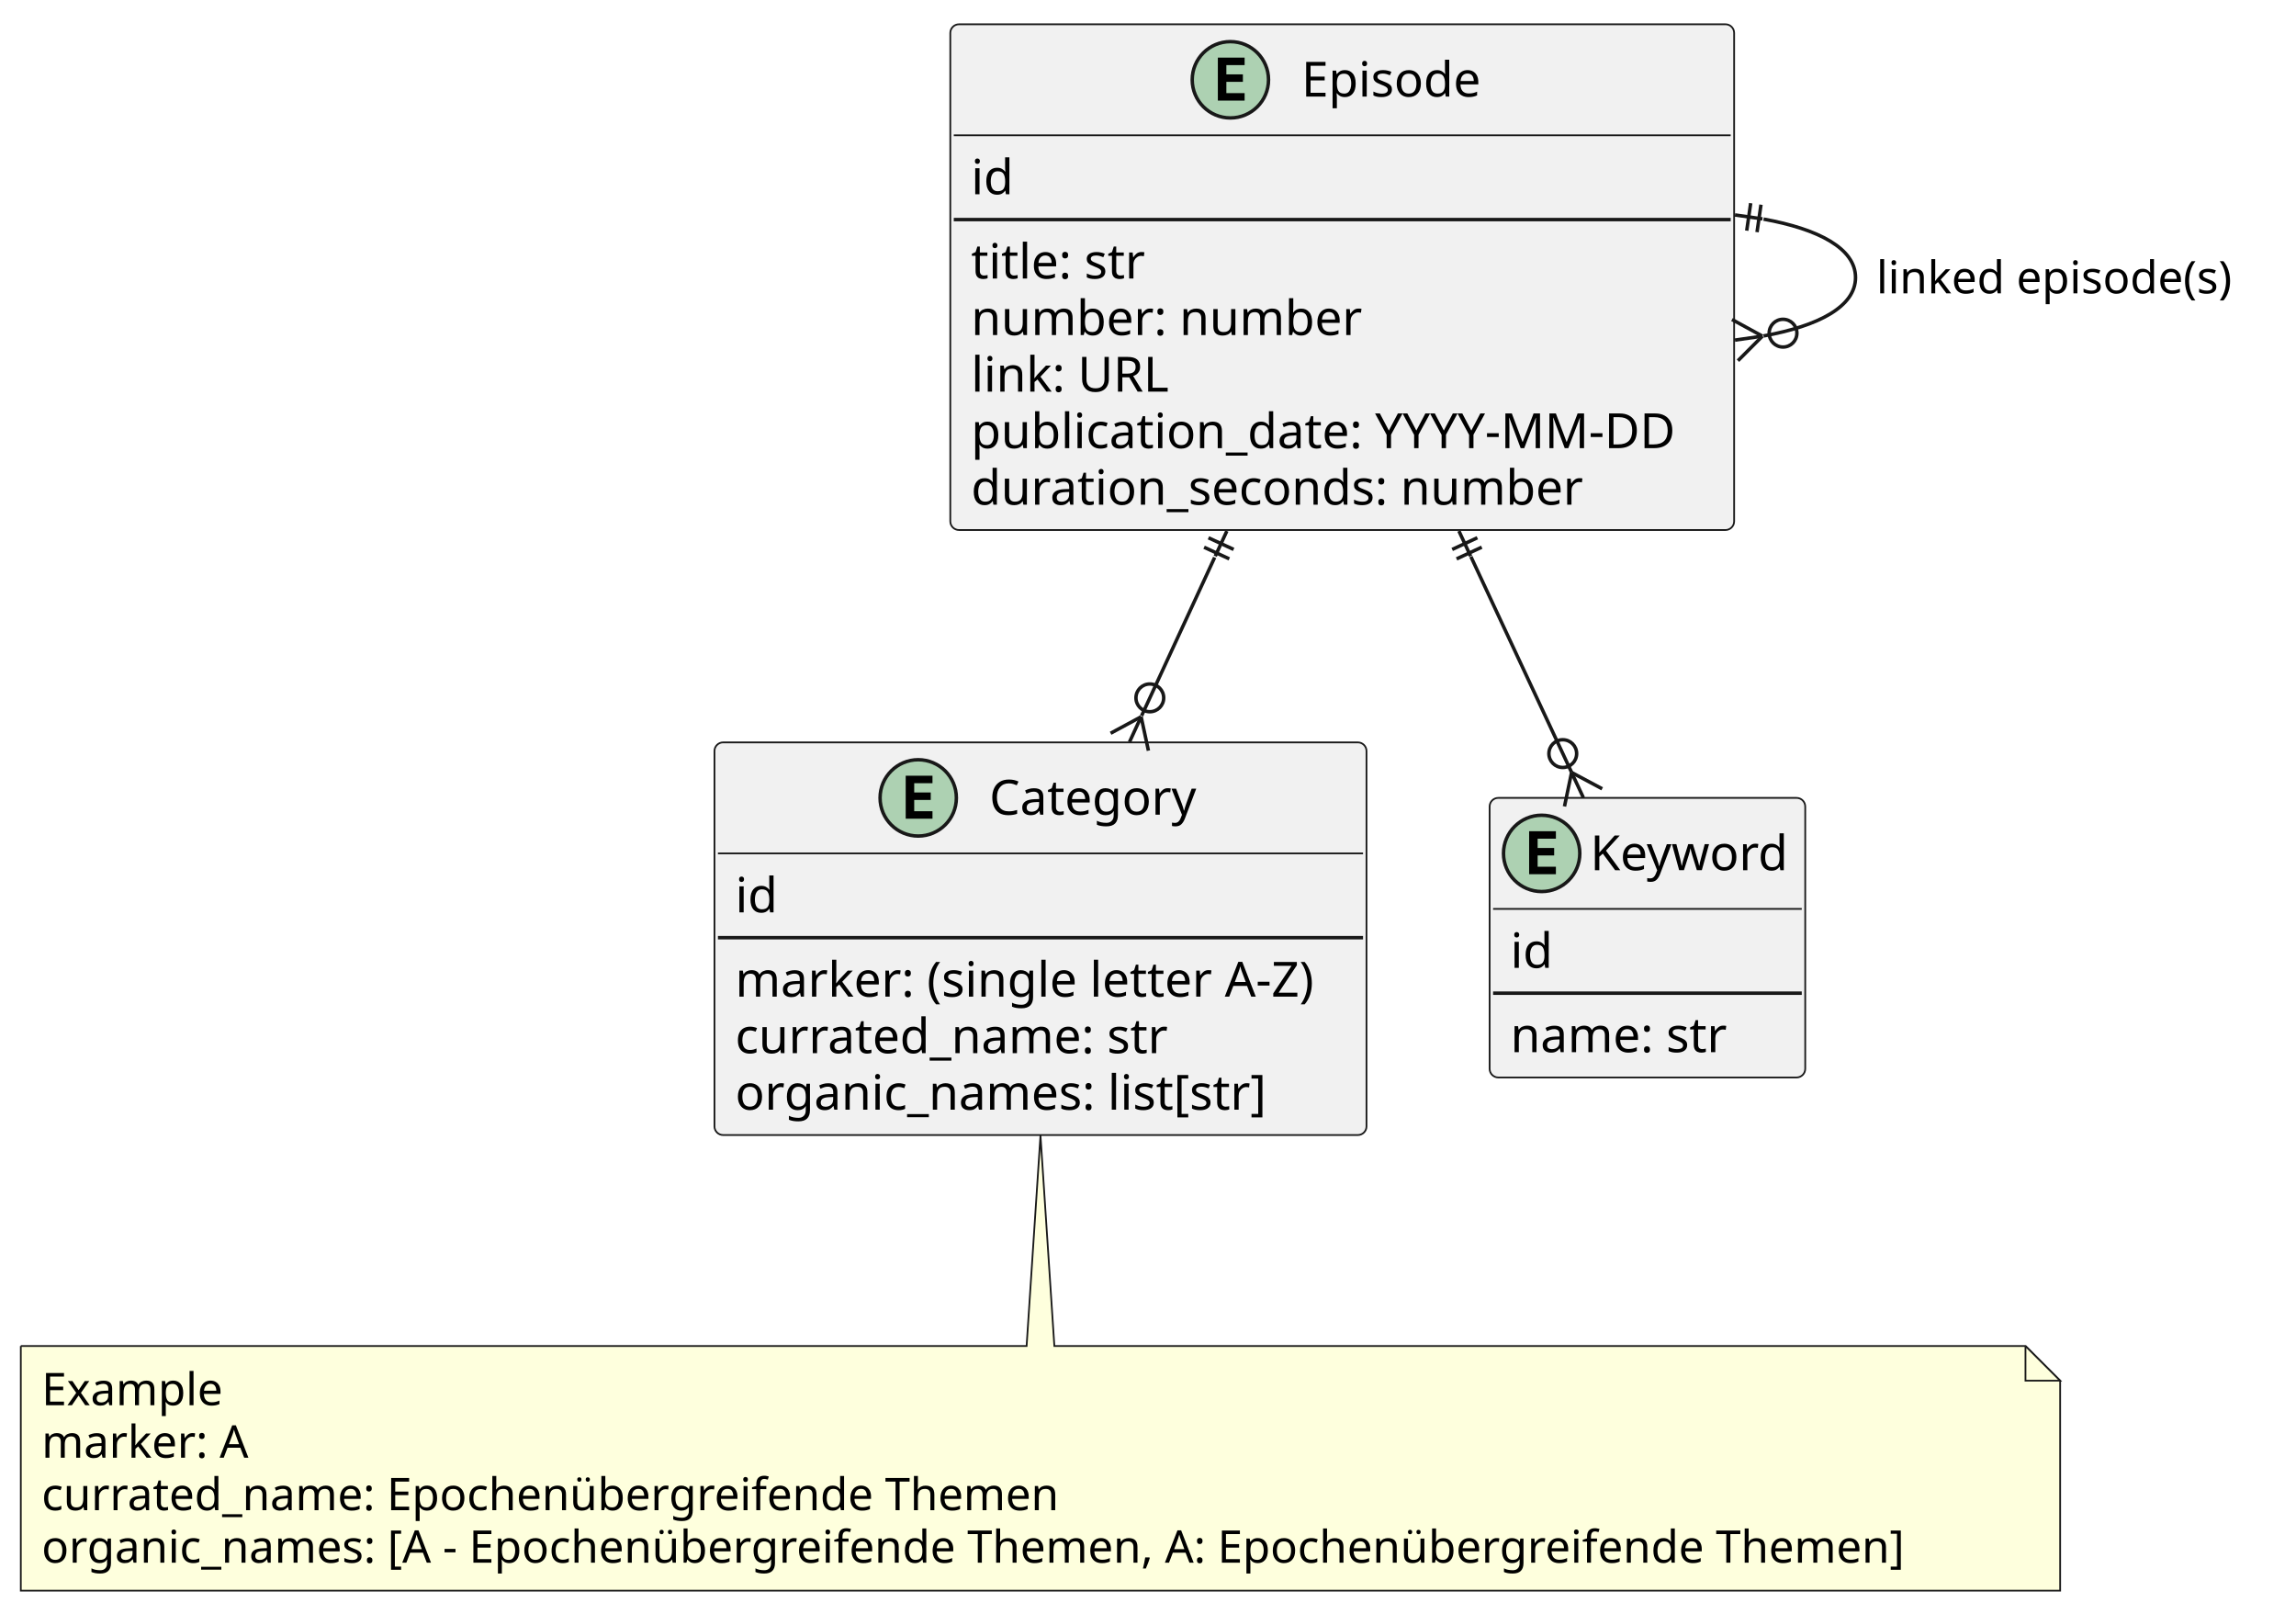
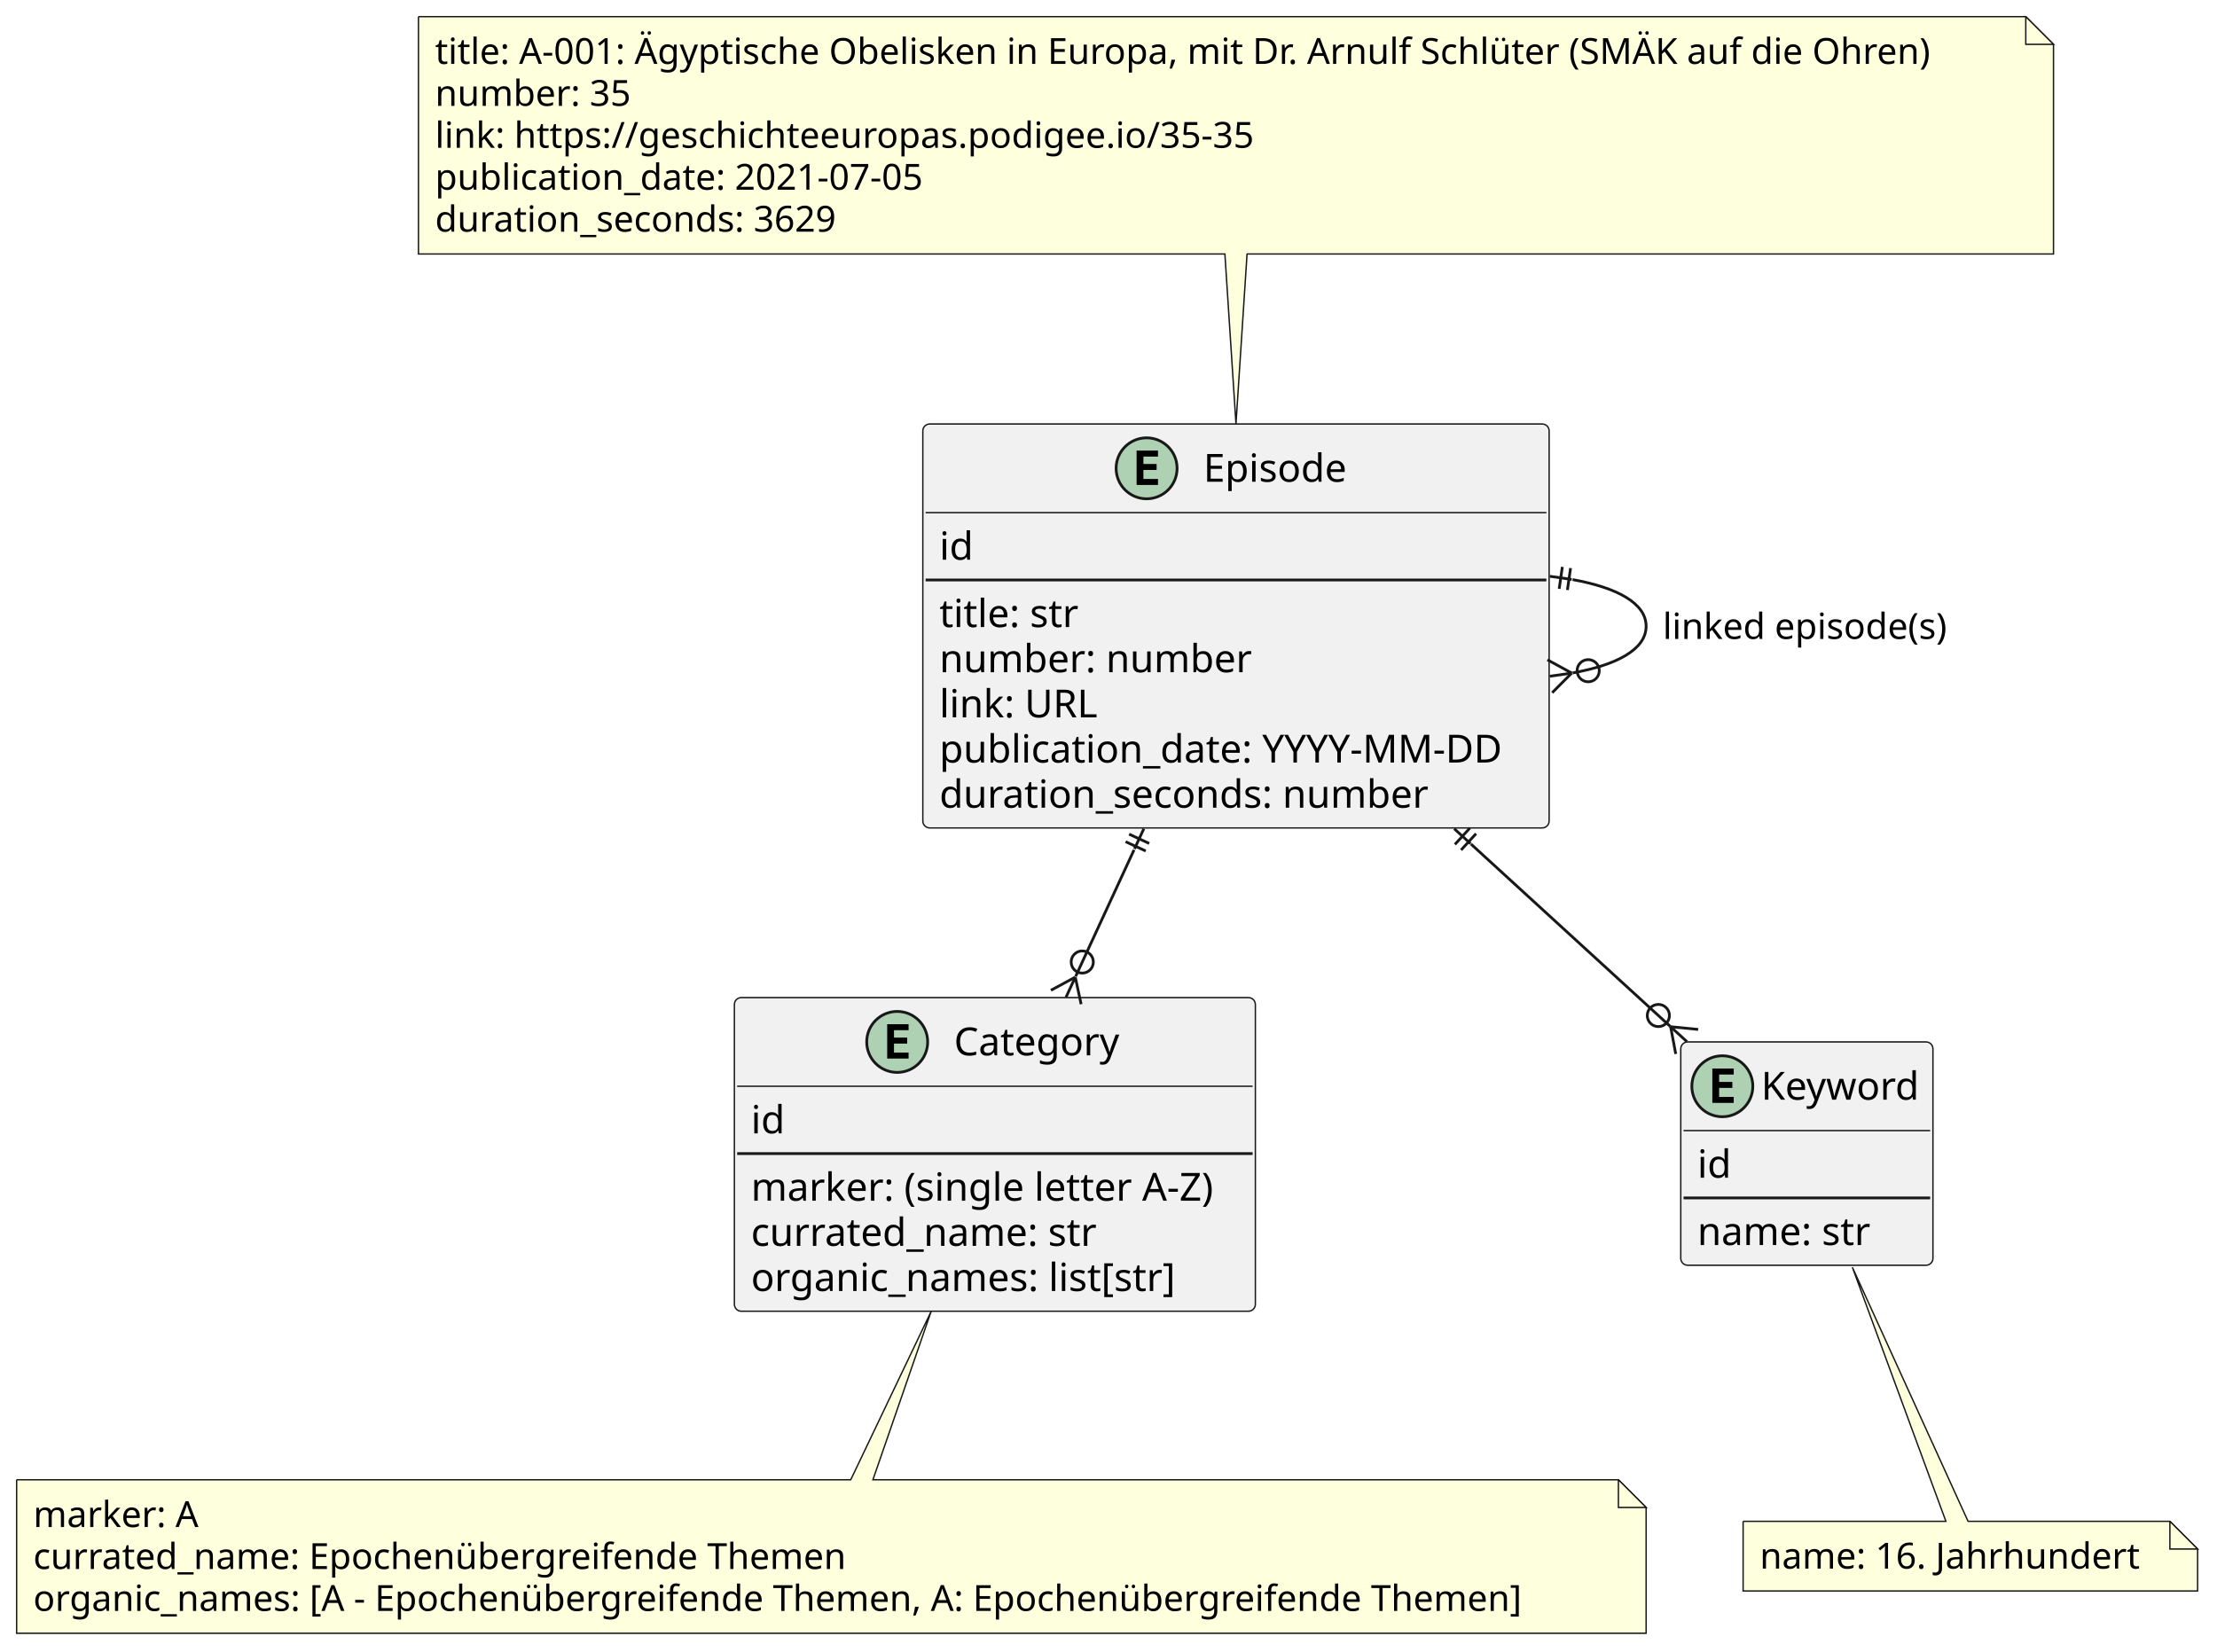
- <svg xmlns="http://www.w3.org/2000/svg" contentStyleType="text/css" height="465px" preserveAspectRatio="none" style="width:662px;height:465px;background:#FFFFFF;" version="1.1" viewBox="0 0 662 465" width="662px" zoomAndPan="magnify">
+ <svg xmlns="http://www.w3.org/2000/svg" contentStyleType="text/css" height="596px" preserveAspectRatio="none" style="width:800px;height:596px;background:#FFFFFF;" version="1.1" viewBox="0 0 800 596" width="800px" zoomAndPan="magnify">
  <defs />
  <g>
    <g id="elem_episodeEntity">
-       <rect codeLine="2" fill="#F1F1F1" height="145.781" id="episodeEntity" rx="2.5" ry="2.5" style="stroke:#181818;stroke-width:0.5;" width="226" x="274" y="7" />
-       <ellipse cx="354.75" cy="23" fill="#ADD1B2" rx="11" ry="11" style="stroke:#181818;stroke-width:1.0;" />
-       <path d="M358.859,29 L351.141,29 L351.141,16.609 L358.859,16.609 L358.859,18.766 L353.594,18.766 L353.594,21.438 L358.359,21.438 L358.359,23.594 L353.594,23.594 L353.594,26.844 L358.859,26.844 L358.859,29 Z " fill="#000000" />
-       <text fill="#000000" font-family="sans-serif" font-size="14" lengthAdjust="spacing" textLength="56" x="375.25" y="27.847">Episode</text>
-       <line style="stroke:#181818;stroke-width:0.5;" x1="275" x2="499" y1="39" y2="39" />
-       <text fill="#000000" font-family="sans-serif" font-size="14" lengthAdjust="spacing" textLength="12" x="280" y="55.995">id</text>
-       <line style="stroke:#181818;stroke-width:1.0;" x1="275" x2="499" y1="63.297" y2="63.297" />
-       <text fill="#000000" font-family="sans-serif" font-size="14" lengthAdjust="spacing" textLength="52" x="280" y="80.292">title: str</text>
-       <text fill="#000000" font-family="sans-serif" font-size="14" lengthAdjust="spacing" textLength="117" x="280" y="96.589">number: number</text>
-       <text fill="#000000" font-family="sans-serif" font-size="14" lengthAdjust="spacing" textLength="59" x="280" y="112.886">link: URL</text>
-       <text fill="#000000" font-family="sans-serif" font-size="14" lengthAdjust="spacing" textLength="214" x="280" y="129.183">publication_date: YYYY-MM-DD</text>
-       <text fill="#000000" font-family="sans-serif" font-size="14" lengthAdjust="spacing" textLength="187" x="280" y="145.48">duration_seconds: number</text>
+       <rect codeLine="2" fill="#F1F1F1" height="145.781" id="episodeEntity" rx="2.5" ry="2.5" style="stroke:#181818;stroke-width:0.5;" width="226" x="333" y="153" />
+       <ellipse cx="413.75" cy="169" fill="#ADD1B2" rx="11" ry="11" style="stroke:#181818;stroke-width:1.0;" />
+       <path d="M417.859,175 L410.141,175 L410.141,162.609 L417.859,162.609 L417.859,164.766 L412.594,164.766 L412.594,167.438 L417.359,167.438 L417.359,169.594 L412.594,169.594 L412.594,172.844 L417.859,172.844 L417.859,175 Z " fill="#000000" />
+       <text fill="#000000" font-family="sans-serif" font-size="14" lengthAdjust="spacing" textLength="56" x="434.25" y="173.847">Episode</text>
+       <line style="stroke:#181818;stroke-width:0.5;" x1="334" x2="558" y1="185" y2="185" />
+       <text fill="#000000" font-family="sans-serif" font-size="14" lengthAdjust="spacing" textLength="12" x="339" y="201.995">id</text>
+       <line style="stroke:#181818;stroke-width:1.0;" x1="334" x2="558" y1="209.297" y2="209.297" />
+       <text fill="#000000" font-family="sans-serif" font-size="14" lengthAdjust="spacing" textLength="52" x="339" y="226.292">title: str</text>
+       <text fill="#000000" font-family="sans-serif" font-size="14" lengthAdjust="spacing" textLength="117" x="339" y="242.589">number: number</text>
+       <text fill="#000000" font-family="sans-serif" font-size="14" lengthAdjust="spacing" textLength="59" x="339" y="258.886">link: URL</text>
+       <text fill="#000000" font-family="sans-serif" font-size="14" lengthAdjust="spacing" textLength="214" x="339" y="275.183">publication_date: YYYY-MM-DD</text>
+       <text fill="#000000" font-family="sans-serif" font-size="14" lengthAdjust="spacing" textLength="187" x="339" y="291.479">duration_seconds: number</text>
+     </g>
+     <g id="elem_GMN3">
+       <path d="M151,6 L151,91.664 A0,0 0 0 0 151,91.664 L442,91.664 L446,152.98 L450,91.664 L741,91.664 A0,0 0 0 0 741,91.664 L741,16 L731,6 L151,6 A0,0 0 0 0 151,6 " fill="#FEFFDD" style="stroke:#181818;stroke-width:0.5;" />
+       <path d="M731,6 L731,16 L741,16 L731,6 " fill="#FEFFDD" style="stroke:#181818;stroke-width:0.5;" />
+       <text fill="#000000" font-family="sans-serif" font-size="13" lengthAdjust="spacing" textLength="569" x="157" y="23.067">title: A-001: Ägyptische Obelisken in Europa, mit Dr. Arnulf Schlüter (SMÄK auf die Ohren)</text>
+       <text fill="#000000" font-family="sans-serif" font-size="13" lengthAdjust="spacing" textLength="74" x="157" y="38.2">number: 35</text>
+       <text fill="#000000" font-family="sans-serif" font-size="13" lengthAdjust="spacing" textLength="306" x="157" y="53.333">link: https://geschichteeuropas.podigee.io/35-35</text>
+       <text fill="#000000" font-family="sans-serif" font-size="13" lengthAdjust="spacing" textLength="187" x="157" y="68.465">publication_date: 2021-07-05</text>
+       <text fill="#000000" font-family="sans-serif" font-size="13" lengthAdjust="spacing" textLength="153" x="157" y="83.598">duration_seconds: 3629</text>
    </g>
    <g id="elem_categoryEntity">
-       <rect codeLine="12" fill="#F1F1F1" height="113.188" id="categoryEntity" rx="2.5" ry="2.5" style="stroke:#181818;stroke-width:0.5;" width="188" x="206" y="214" />
-       <ellipse cx="264.75" cy="230" fill="#ADD1B2" rx="11" ry="11" style="stroke:#181818;stroke-width:1.0;" />
-       <path d="M268.859,236 L261.141,236 L261.141,223.609 L268.859,223.609 L268.859,225.766 L263.594,225.766 L263.594,228.438 L268.359,228.438 L268.359,230.594 L263.594,230.594 L263.594,233.844 L268.859,233.844 L268.859,236 Z " fill="#000000" />
-       <text fill="#000000" font-family="sans-serif" font-size="14" lengthAdjust="spacing" textLength="62" x="285.25" y="234.847">Category</text>
-       <line style="stroke:#181818;stroke-width:0.5;" x1="207" x2="393" y1="246" y2="246" />
-       <text fill="#000000" font-family="sans-serif" font-size="14" lengthAdjust="spacing" textLength="12" x="212" y="262.995">id</text>
-       <line style="stroke:#181818;stroke-width:1.0;" x1="207" x2="393" y1="270.297" y2="270.297" />
-       <text fill="#000000" font-family="sans-serif" font-size="14" lengthAdjust="spacing" textLength="176" x="212" y="287.292">marker: (single letter A-Z)</text>
-       <text fill="#000000" font-family="sans-serif" font-size="14" lengthAdjust="spacing" textLength="131" x="212" y="303.589">currated_name: str</text>
-       <text fill="#000000" font-family="sans-serif" font-size="14" lengthAdjust="spacing" textLength="161" x="212" y="319.886">organic_names: list[str]</text>
+       <rect codeLine="20" fill="#F1F1F1" height="113.188" id="categoryEntity" rx="2.5" ry="2.5" style="stroke:#181818;stroke-width:0.5;" width="188" x="265" y="360" />
+       <ellipse cx="323.75" cy="376" fill="#ADD1B2" rx="11" ry="11" style="stroke:#181818;stroke-width:1.0;" />
+       <path d="M327.859,382 L320.141,382 L320.141,369.609 L327.859,369.609 L327.859,371.766 L322.594,371.766 L322.594,374.438 L327.359,374.438 L327.359,376.594 L322.594,376.594 L322.594,379.844 L327.859,379.844 L327.859,382 Z " fill="#000000" />
+       <text fill="#000000" font-family="sans-serif" font-size="14" lengthAdjust="spacing" textLength="62" x="344.25" y="380.847">Category</text>
+       <line style="stroke:#181818;stroke-width:0.5;" x1="266" x2="452" y1="392" y2="392" />
+       <text fill="#000000" font-family="sans-serif" font-size="14" lengthAdjust="spacing" textLength="12" x="271" y="408.995">id</text>
+       <line style="stroke:#181818;stroke-width:1.0;" x1="266" x2="452" y1="416.297" y2="416.297" />
+       <text fill="#000000" font-family="sans-serif" font-size="14" lengthAdjust="spacing" textLength="176" x="271" y="433.292">marker: (single letter A-Z)</text>
+       <text fill="#000000" font-family="sans-serif" font-size="14" lengthAdjust="spacing" textLength="131" x="271" y="449.589">currated_name: str</text>
+       <text fill="#000000" font-family="sans-serif" font-size="14" lengthAdjust="spacing" textLength="161" x="271" y="465.886">organic_names: list[str]</text>
    </g>
-     <g id="elem_GMN4">
-       <path d="M6,388 L6,458.531 A0,0 0 0 0 6,458.531 L594,458.531 A0,0 0 0 0 594,458.531 L594,398 L584,388 L304,388 L300,327.3 L296,388 L6,388 A0,0 0 0 0 6,388 " fill="#FEFFDD" style="stroke:#181818;stroke-width:0.5;" />
-       <path d="M584,388 L584,398 L594,398 L584,388 " fill="#FEFFDD" style="stroke:#181818;stroke-width:0.5;" />
-       <text fill="#000000" font-family="sans-serif" font-size="13" lengthAdjust="spacing" textLength="55" x="12" y="405.067">Example</text>
-       <text fill="#000000" font-family="sans-serif" font-size="13" lengthAdjust="spacing" textLength="63" x="12" y="420.2">marker: A</text>
-       <text fill="#000000" font-family="sans-serif" font-size="13" lengthAdjust="spacing" textLength="306" x="12" y="435.332">currated_name: Epochenübergreifende Themen</text>
-       <text fill="#000000" font-family="sans-serif" font-size="13" lengthAdjust="spacing" textLength="567" x="12" y="450.465">organic_names:  [A - Epochenübergreifende Themen, A: Epochenübergreifende Themen]</text>
+     <g id="elem_GMN7">
+       <path d="M6,534 L6,589.398 A0,0 0 0 0 6,589.398 L594,589.398 A0,0 0 0 0 594,589.398 L594,544 L584,534 L314.99,534 L336.02,473.2 L306.99,534 L6,534 A0,0 0 0 0 6,534 " fill="#FEFFDD" style="stroke:#181818;stroke-width:0.5;" />
+       <path d="M584,534 L584,544 L594,544 L584,534 " fill="#FEFFDD" style="stroke:#181818;stroke-width:0.5;" />
+       <text fill="#000000" font-family="sans-serif" font-size="13" lengthAdjust="spacing" textLength="63" x="12" y="551.067">marker: A</text>
+       <text fill="#000000" font-family="sans-serif" font-size="13" lengthAdjust="spacing" textLength="306" x="12" y="566.2">currated_name: Epochenübergreifende Themen</text>
+       <text fill="#000000" font-family="sans-serif" font-size="13" lengthAdjust="spacing" textLength="567" x="12" y="581.332">organic_names:  [A - Epochenübergreifende Themen, A: Epochenübergreifende Themen]</text>
    </g>
    <g id="elem_keywordEntity">
-       <rect codeLine="27" fill="#F1F1F1" height="80.594" id="keywordEntity" rx="2.5" ry="2.5" style="stroke:#181818;stroke-width:0.5;" width="91" x="429.5" y="230" />
-       <ellipse cx="444.5" cy="246" fill="#ADD1B2" rx="11" ry="11" style="stroke:#181818;stroke-width:1.0;" />
-       <path d="M448.609,252 L440.891,252 L440.891,239.609 L448.609,239.609 L448.609,241.766 L443.344,241.766 L443.344,244.438 L448.109,244.438 L448.109,246.594 L443.344,246.594 L443.344,249.844 L448.609,249.844 L448.609,252 Z " fill="#000000" />
-       <text fill="#000000" font-family="sans-serif" font-size="14" lengthAdjust="spacing" textLength="59" x="458.5" y="250.847">Keyword</text>
-       <line style="stroke:#181818;stroke-width:0.5;" x1="430.5" x2="519.5" y1="262" y2="262" />
-       <text fill="#000000" font-family="sans-serif" font-size="14" lengthAdjust="spacing" textLength="12" x="435.5" y="278.995">id</text>
-       <line style="stroke:#181818;stroke-width:1.0;" x1="430.5" x2="519.5" y1="286.297" y2="286.297" />
-       <text fill="#000000" font-family="sans-serif" font-size="14" lengthAdjust="spacing" textLength="66" x="435.5" y="303.292">name: str</text>
+       <rect codeLine="34" fill="#F1F1F1" height="80.594" id="keywordEntity" rx="2.5" ry="2.5" style="stroke:#181818;stroke-width:0.5;" width="91" x="606.5" y="376" />
+       <ellipse cx="621.5" cy="392" fill="#ADD1B2" rx="11" ry="11" style="stroke:#181818;stroke-width:1.0;" />
+       <path d="M625.609,398 L617.891,398 L617.891,385.609 L625.609,385.609 L625.609,387.766 L620.344,387.766 L620.344,390.438 L625.109,390.438 L625.109,392.594 L620.344,392.594 L620.344,395.844 L625.609,395.844 L625.609,398 Z " fill="#000000" />
+       <text fill="#000000" font-family="sans-serif" font-size="14" lengthAdjust="spacing" textLength="59" x="635.5" y="396.847">Keyword</text>
+       <line style="stroke:#181818;stroke-width:0.5;" x1="607.5" x2="696.5" y1="408" y2="408" />
+       <text fill="#000000" font-family="sans-serif" font-size="14" lengthAdjust="spacing" textLength="12" x="612.5" y="424.995">id</text>
+       <line style="stroke:#181818;stroke-width:1.0;" x1="607.5" x2="696.5" y1="432.297" y2="432.297" />
+       <text fill="#000000" font-family="sans-serif" font-size="14" lengthAdjust="spacing" textLength="66" x="612.5" y="449.292">name: str</text>
+     </g>
+     <g id="elem_GMN11">
+       <path d="M629,549 L629,574.133 A0,0 0 0 0 629,574.133 L793,574.133 A0,0 0 0 0 793,574.133 L793,559 L783,549 L710.17,549 L668.43,457.33 L702.17,549 L629,549 A0,0 0 0 0 629,549 " fill="#FEFFDD" style="stroke:#181818;stroke-width:0.5;" />
+       <path d="M783,549 L783,559 L793,559 L783,549 " fill="#FEFFDD" style="stroke:#181818;stroke-width:0.5;" />
+       <text fill="#000000" font-family="sans-serif" font-size="13" lengthAdjust="spacing" textLength="143" x="635" y="566.067">name: 16. Jahrhundert</text>
    </g>
    <g id="link_episodeEntity_categoryEntity">
-       <path codeLine="34" d="M350.22,160.69 C343.18,175.94 335.91,191.7 329.15,206.34 " fill="none" id="episodeEntity-categoryEntity" style="stroke:#181818;stroke-width:1.0;" />
-       <line style="stroke:#181818;stroke-width:1.0;" x1="348.432" x2="355.695" y1="155.025" y2="158.378" />
-       <line style="stroke:#181818;stroke-width:1.0;" x1="347.174" x2="354.437" y1="157.749" y2="161.102" />
-       <line style="stroke:#181818;stroke-width:1.0;" x1="350.387" x2="353.74" y1="160.333" y2="153.07" />
-       <line style="stroke:#181818;stroke-width:1.0;" x1="329.017" x2="331.12" y1="206.614" y2="216.39" />
-       <line style="stroke:#181818;stroke-width:1.0;" x1="329.017" x2="320.22" y1="206.614" y2="211.37" />
-       <line style="stroke:#181818;stroke-width:1.0;" x1="329.017" x2="325.67" y1="206.614" y2="213.88" />
-       <ellipse cx="331.527" cy="201.164" fill="none" rx="4" ry="4" style="stroke:#181818;stroke-width:1.0;" />
+       <path codeLine="45" d="M409.22,306.69 C402.18,321.94 394.91,337.7 388.15,352.34 " fill="none" id="episodeEntity-categoryEntity" style="stroke:#181818;stroke-width:1.0;" />
+       <line style="stroke:#181818;stroke-width:1.0;" x1="407.432" x2="414.695" y1="301.025" y2="304.378" />
+       <line style="stroke:#181818;stroke-width:1.0;" x1="406.174" x2="413.437" y1="303.749" y2="307.102" />
+       <line style="stroke:#181818;stroke-width:1.0;" x1="409.387" x2="412.74" y1="306.333" y2="299.07" />
+       <line style="stroke:#181818;stroke-width:1.0;" x1="388.017" x2="390.12" y1="352.614" y2="362.39" />
+       <line style="stroke:#181818;stroke-width:1.0;" x1="388.017" x2="379.22" y1="352.614" y2="357.37" />
+       <line style="stroke:#181818;stroke-width:1.0;" x1="388.017" x2="384.67" y1="352.614" y2="359.88" />
+       <ellipse cx="390.527" cy="347.164" fill="none" rx="4" ry="4" style="stroke:#181818;stroke-width:1.0;" />
    </g>
    <g id="link_episodeEntity_keywordEntity">
-       <path codeLine="35" d="M424.1,160.46 C433.98,181.64 444.34,203.83 453.12,222.62 " fill="none" id="episodeEntity-keywordEntity" style="stroke:#181818;stroke-width:1.0;" />
-       <line style="stroke:#181818;stroke-width:1.0;" x1="418.708" x2="425.963" y1="158.383" y2="155.012" />
-       <line style="stroke:#181818;stroke-width:1.0;" x1="419.972" x2="427.227" y1="161.104" y2="157.733" />
-       <line style="stroke:#181818;stroke-width:1.0;" x1="424.021" x2="420.65" y1="160.325" y2="153.07" />
-       <line style="stroke:#181818;stroke-width:1.0;" x1="453.132" x2="461.955" y1="222.673" y2="227.379" />
-       <line style="stroke:#181818;stroke-width:1.0;" x1="453.132" x2="451.084" y1="222.673" y2="232.461" />
-       <line style="stroke:#181818;stroke-width:1.0;" x1="453.132" x2="456.52" y1="222.673" y2="229.92" />
-       <ellipse cx="450.591" cy="217.237" fill="none" rx="4" ry="4" style="stroke:#181818;stroke-width:1.0;" />
+       <path codeLine="46" d="M530.81,304.61 C555.31,327.03 581.23,350.74 602.78,370.47 " fill="none" id="episodeEntity-keywordEntity" style="stroke:#181818;stroke-width:1.0;" />
+       <line style="stroke:#181818;stroke-width:1.0;" x1="525.01" x2="530.411" y1="304.721" y2="298.82" />
+       <line style="stroke:#181818;stroke-width:1.0;" x1="527.223" x2="532.624" y1="306.747" y2="300.845" />
+       <line style="stroke:#181818;stroke-width:1.0;" x1="530.661" x2="524.76" y1="304.471" y2="299.07" />
+       <line style="stroke:#181818;stroke-width:1.0;" x1="602.839" x2="612.791" y1="370.519" y2="371.494" />
+       <line style="stroke:#181818;stroke-width:1.0;" x1="602.839" x2="604.689" y1="370.519" y2="380.346" />
+       <line style="stroke:#181818;stroke-width:1.0;" x1="602.839" x2="608.74" y1="370.519" y2="375.92" />
+       <ellipse cx="598.413" cy="366.468" fill="none" rx="4" ry="4" style="stroke:#181818;stroke-width:1.0;" />
    </g>
    <g id="link_episodeEntity_episodeEntity">
-       <path codeLine="36" d="M508.48,63.16 C524.43,66.04 535,71.65 535,80 C535,88.35 524.43,93.96 508.48,96.84 " fill="none" id="episodeEntity-episodeEntity" style="stroke:#181818;stroke-width:1.0;" />
-       <line style="stroke:#181818;stroke-width:1.0;" x1="503.627" x2="504.771" y1="66.491" y2="58.573" />
-       <line style="stroke:#181818;stroke-width:1.0;" x1="506.596" x2="507.74" y1="66.919" y2="59.002" />
-       <line style="stroke:#181818;stroke-width:1.0;" x1="508.158" x2="500.24" y1="63.103" y2="61.96" />
-       <line style="stroke:#181818;stroke-width:1.0;" x1="508.158" x2="501.098" y1="96.897" y2="103.978" />
-       <line style="stroke:#181818;stroke-width:1.0;" x1="508.158" x2="499.382" y1="96.897" y2="92.102" />
-       <line style="stroke:#181818;stroke-width:1.0;" x1="508.158" x2="500.24" y1="96.897" y2="98.04" />
-       <ellipse cx="514.096" cy="96.039" fill="none" rx="4" ry="4" style="stroke:#181818;stroke-width:1.0;" />
-       <text fill="#000000" font-family="sans-serif" font-size="13" lengthAdjust="spacing" textLength="108" x="541" y="84.567">linked episode(s)</text>
+       <path codeLine="47" d="M567.48,209.16 C583.43,212.04 594,217.65 594,226 C594,234.35 583.43,239.96 567.48,242.84 " fill="none" id="episodeEntity-episodeEntity" style="stroke:#181818;stroke-width:1.0;" />
+       <line style="stroke:#181818;stroke-width:1.0;" x1="562.627" x2="563.771" y1="212.491" y2="204.573" />
+       <line style="stroke:#181818;stroke-width:1.0;" x1="565.596" x2="566.74" y1="212.919" y2="205.001" />
+       <line style="stroke:#181818;stroke-width:1.0;" x1="567.158" x2="559.24" y1="209.103" y2="207.96" />
+       <line style="stroke:#181818;stroke-width:1.0;" x1="567.158" x2="560.097" y1="242.897" y2="249.978" />
+       <line style="stroke:#181818;stroke-width:1.0;" x1="567.158" x2="558.383" y1="242.897" y2="238.102" />
+       <line style="stroke:#181818;stroke-width:1.0;" x1="567.158" x2="559.24" y1="242.897" y2="244.04" />
+       <ellipse cx="573.096" cy="242.039" fill="none" rx="4" ry="4" style="stroke:#181818;stroke-width:1.0;" />
+       <text fill="#000000" font-family="sans-serif" font-size="13" lengthAdjust="spacing" textLength="108" x="600" y="230.567">linked episode(s)</text>
    </g>
  </g>
</svg>
